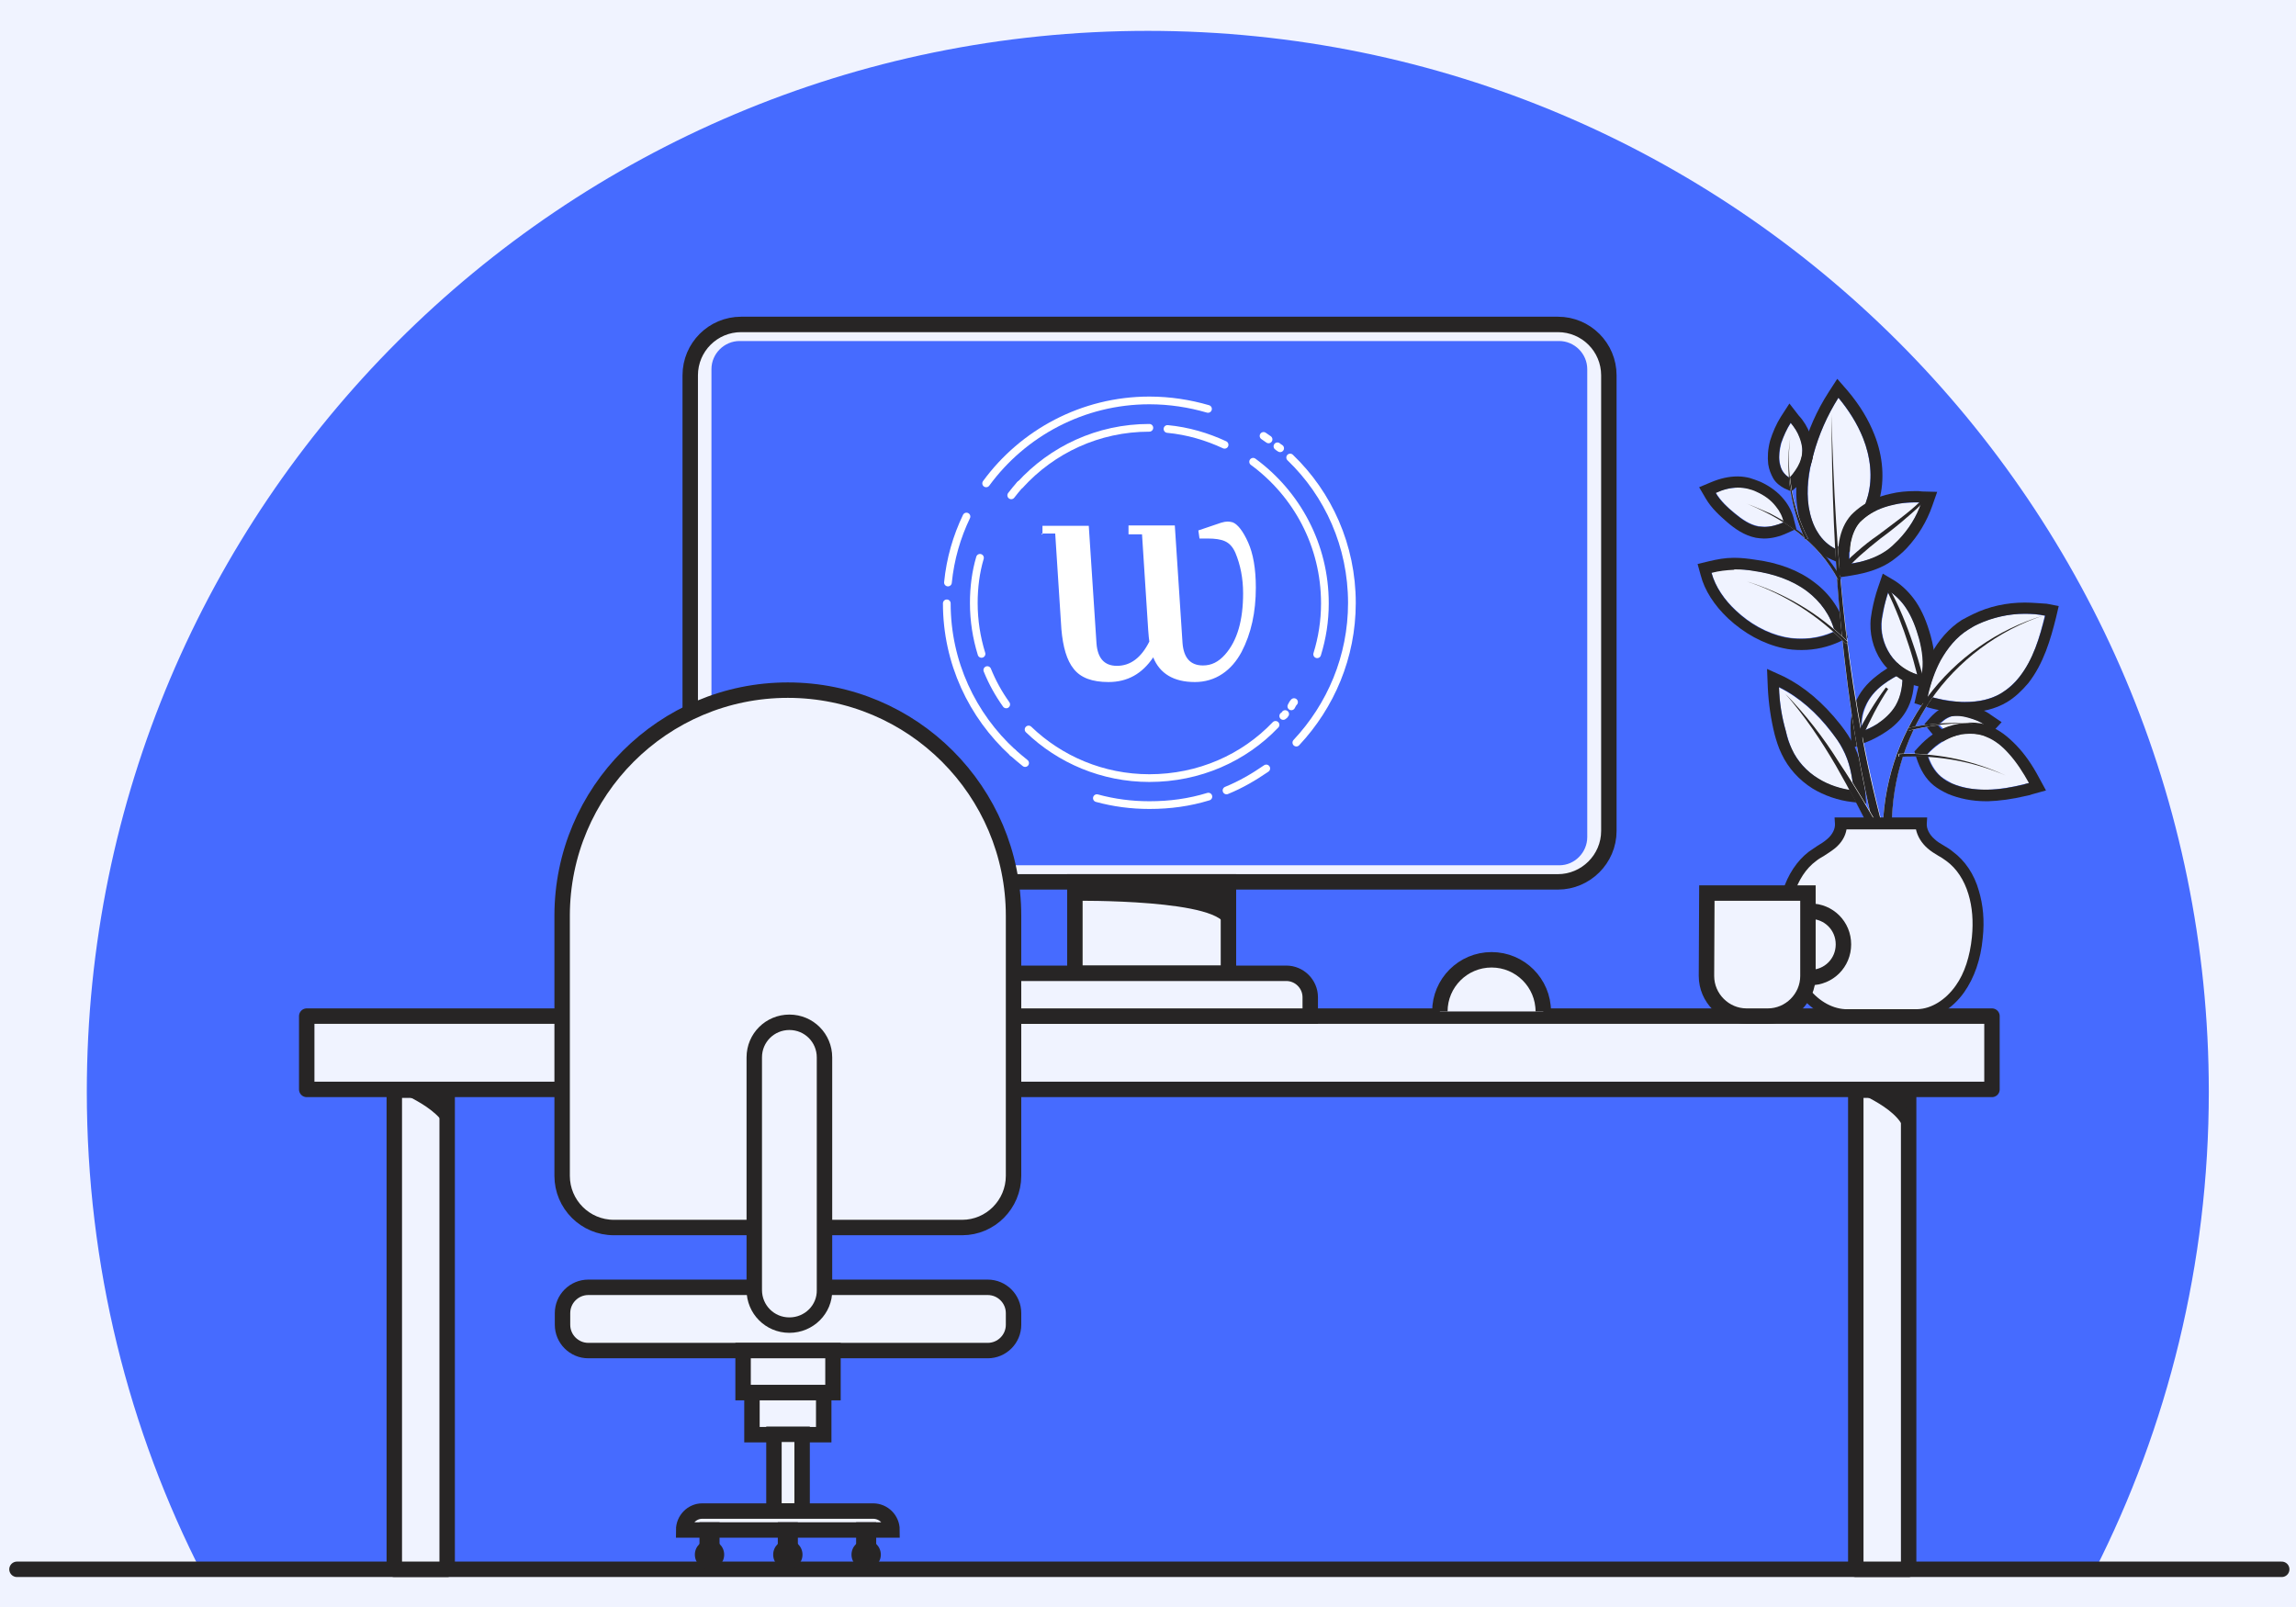
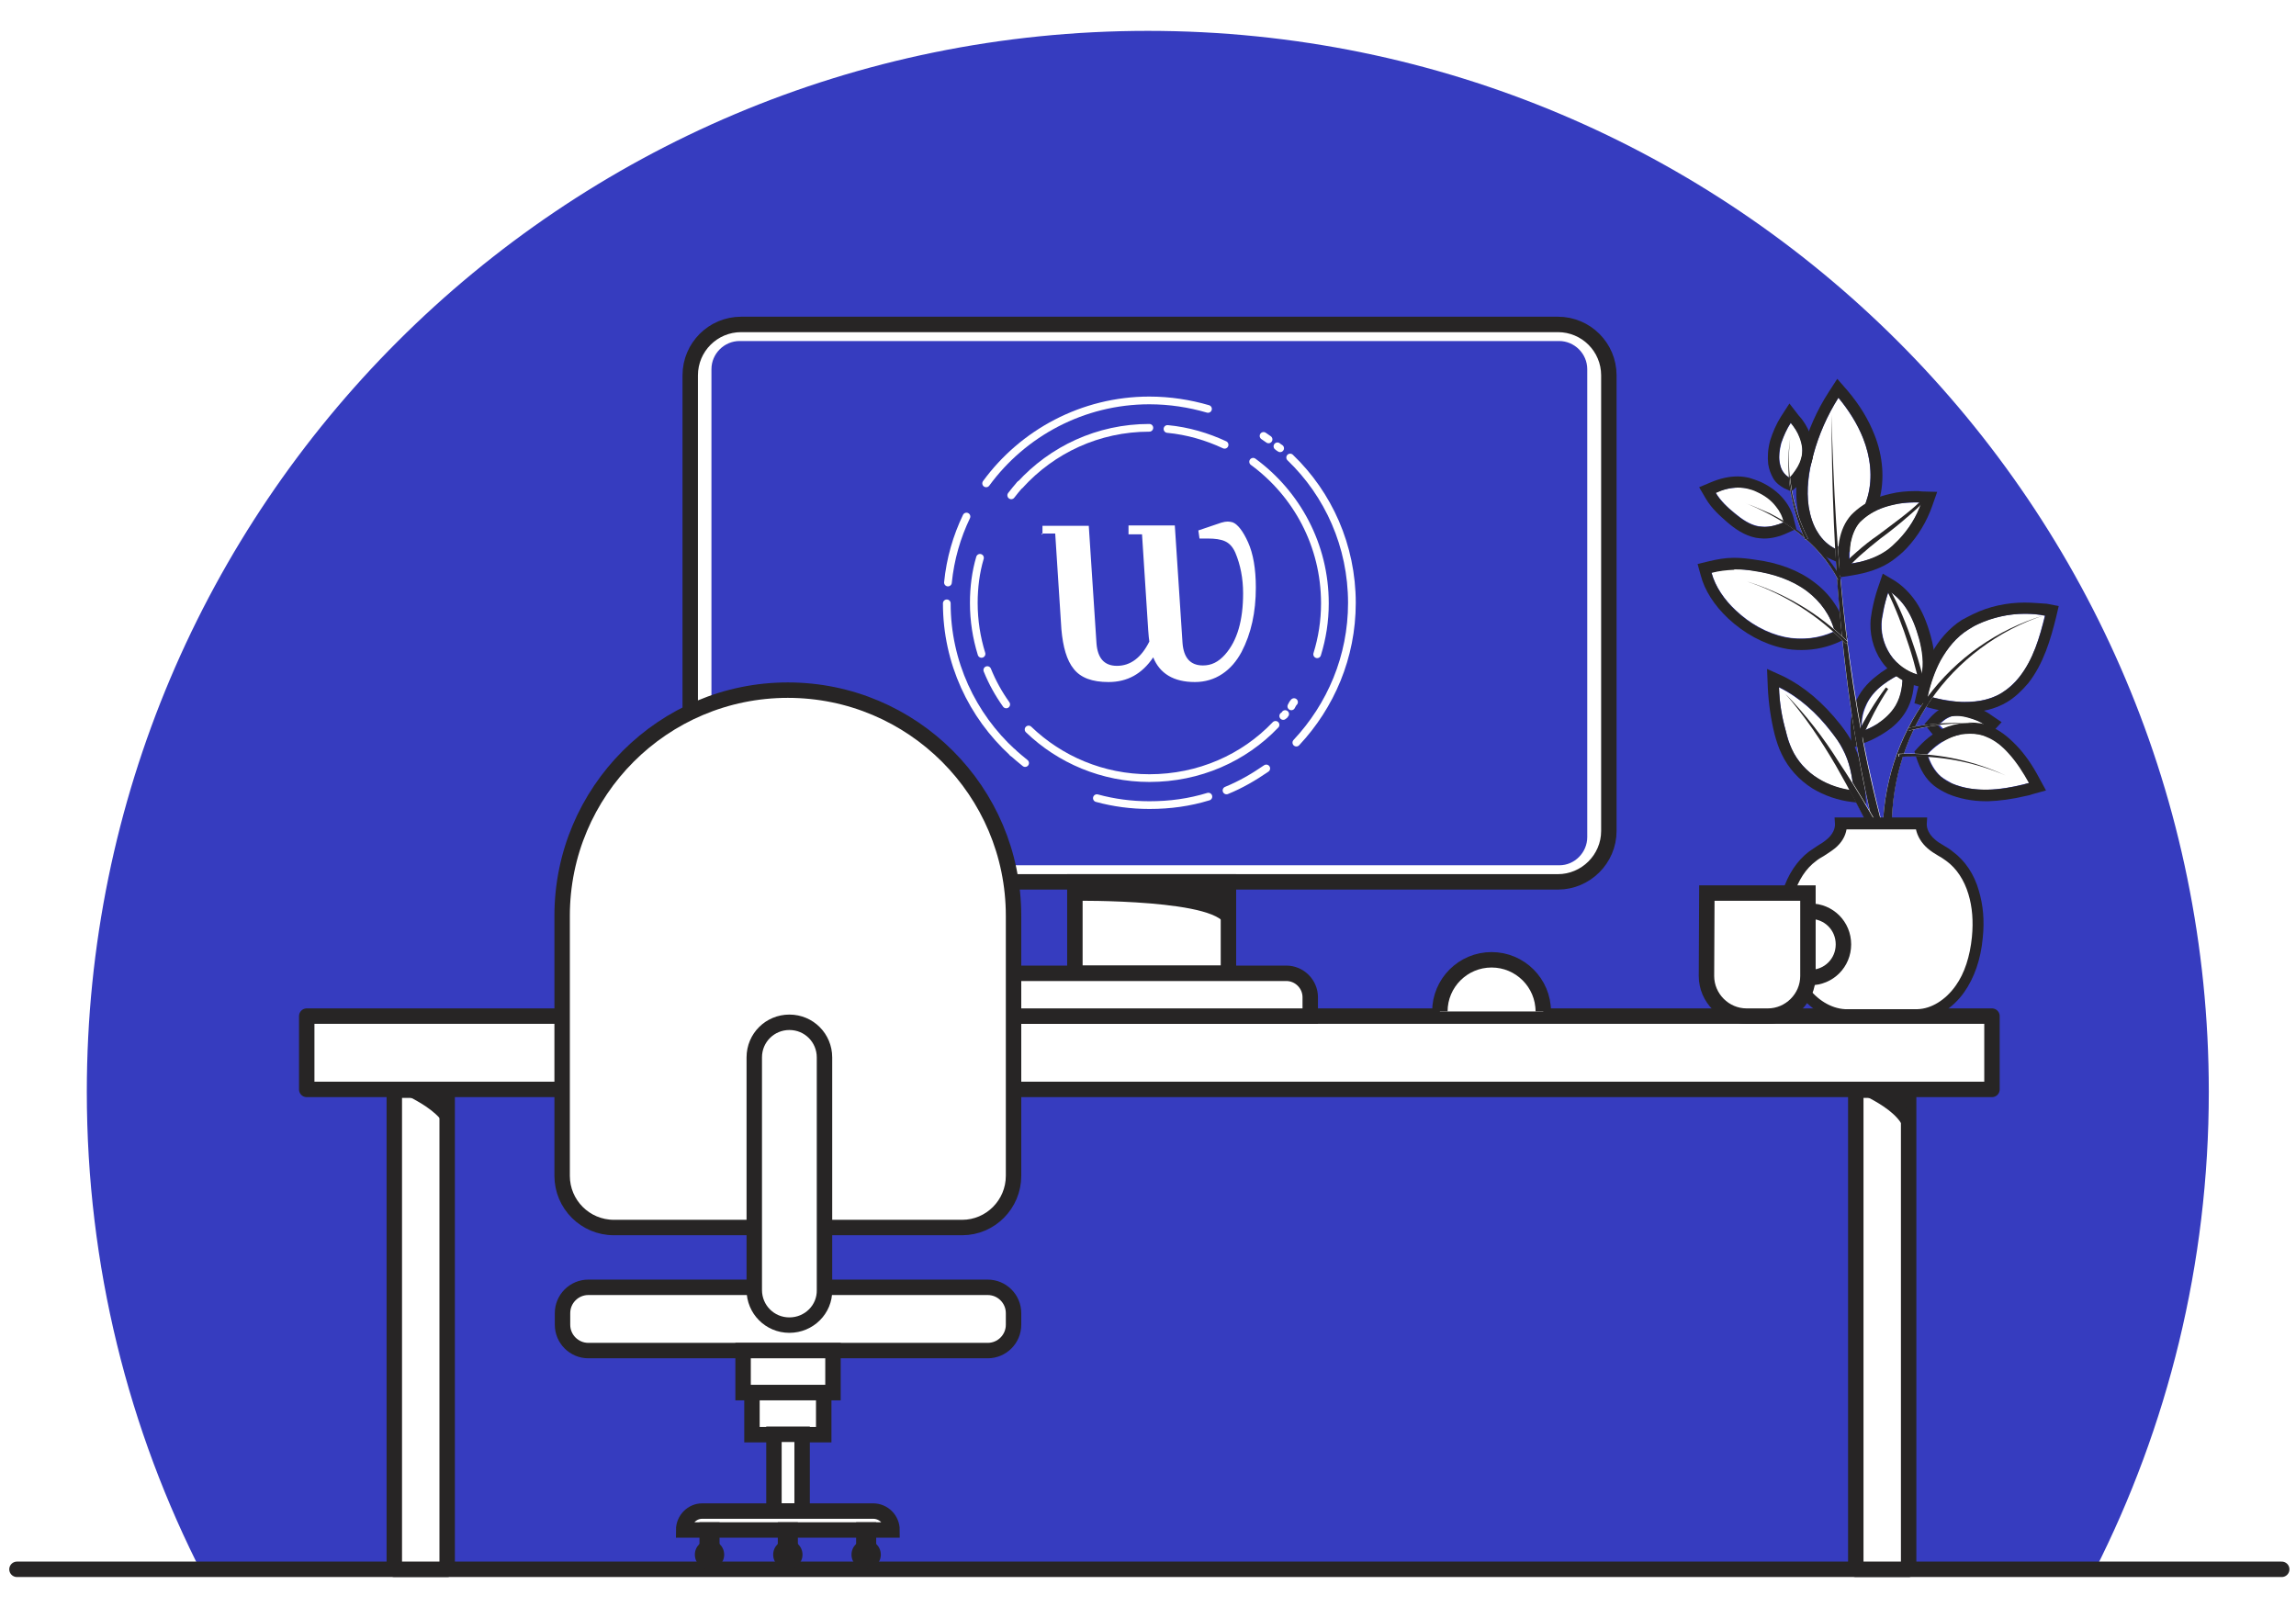
<svg xmlns="http://www.w3.org/2000/svg" xmlns:xlink="http://www.w3.org/1999/xlink" version="1.1" id="Calque_1" x="0px" y="0px" viewBox="0 0 595.1 416.4" style="enable-background:new 0 0 595.1 416.4;" xml:space="preserve">
  <style type="text/css">
- 	.st0{fill:#F0F3FF;}
+ 	.st0{fill:#FFFFFF;}
	.st1{fill:url(#SVGID_1_);}
	.st2{fill:url(#SVGID_00000034792491720715403770000010191040163337384613_);}
- 	.st3{fill:#466BFF;}
+ 	.st3{fill:#363CBF;}
	.st4{fill:none;stroke:#81ABFF;stroke-width:5;stroke-miterlimit:10;}
	.st5{fill:#81ABFF;}
	.st6{clip-path:url(#SVGID_00000062887003569447753260000005565625542696134047_);fill:#81ABFF;}
	.st7{clip-path:url(#SVGID_00000120522379619073318040000012276035797027653564_);}
	.st8{enable-background:new    ;}
	.st9{fill:none;stroke:#272525;stroke-width:4;stroke-linecap:round;stroke-linejoin:round;stroke-miterlimit:10;}
- 	.st10{fill:#F0F3FF;stroke:#272525;stroke-width:4;stroke-linecap:round;stroke-linejoin:round;stroke-miterlimit:10;}
- 	.st11{fill:#F0F3FF;stroke:#272525;stroke-width:4;stroke-miterlimit:10;}
+ 	.st10{fill:#FFFFFF;stroke:#272525;stroke-width:4;stroke-linecap:round;stroke-linejoin:round;stroke-miterlimit:10;}
+ 	.st11{fill:#FFFFFF;stroke:#272525;stroke-width:4;stroke-miterlimit:10;}
	.st12{fill:#FFFFFF;stroke:#272525;stroke-width:4;stroke-miterlimit:10;}
	.st13{fill:#272525;}
	.st14{fill:none;stroke:#FFFFFF;stroke-width:2;stroke-linecap:round;stroke-linejoin:round;stroke-miterlimit:10;}
	.st15{fill:#FFFFFF;}
	.st16{fill:none;stroke:#272525;stroke-width:4;stroke-miterlimit:10;}
- 	.st17{fill:none;stroke:#466BFF;stroke-width:2;stroke-linecap:round;stroke-linejoin:round;stroke-miterlimit:10;}
+ 	.st17{fill:none;stroke:#363CBF;stroke-width:2;stroke-linecap:round;stroke-linejoin:round;stroke-miterlimit:10;}
</style>
  <rect x="-785.4" y="-268.2" class="st0" width="1920" height="1080" />
  <linearGradient id="SVGID_1_" gradientUnits="userSpaceOnUse" x1="1880.542" y1="288.235" x2="2779.795" y2="507.928" gradientTransform="matrix(1 0 0 1 0 288)">
    <stop offset="0" style="stop-color:#FFFFFF" />
-     <stop offset="1" style="stop-color:#466BFF" />
+     <stop offset="1" style="stop-color:#363CBF" />
  </linearGradient>
  <path class="st1" d="M2373.3,434.8c0,0-314.2,93.5-317.1,191.2c-2.9,97.7,311.8,191.5,402.3,210.1c12.6,2.6,20.1,7.4,23.6,14.1  c21.5,40.9-170.7,124-162.6,202.4c3.2,30.7,37.2,66.9,154.5,101.3c76.1,15.7,152.2,31.5,228.4,47.2c0.3-285.5,0.7-571.1,1-856.6  L2373.3,434.8z" />
  <linearGradient id="SVGID_00000077305241116753635420000014744982908104273309_" gradientUnits="userSpaceOnUse" x1="-611.074" y1="1024.995" x2="-35.742" y2="1024.995" gradientTransform="matrix(1 0 0 1 0 288)">
    <stop offset="0" style="stop-color:#FFFFFF" />
-     <stop offset="1" style="stop-color:#466BFF" />
+     <stop offset="1" style="stop-color:#363CBF" />
  </linearGradient>
  <path style="fill:url(#SVGID_00000077305241116753635420000014744982908104273309_);" d="M-582.4,1346  c-2.9-224,0.7-244.1-28.7-471.1c17.3,46.4,75.5,225.1,134.9,280.9c42.2,39.6,80.1,57.6,130.9,83c194.6,97.3,292.2,146.7,304.5,183.7  c32.1,96-93.8,253.2-244.1,307c-137.3,49.3-246,0.3-283.1-15.9C-574.8,1483.7-573.7,1584.4-582.4,1346z" />
  <path class="st3" d="M-124.3,1384.5c-12.9-432,216.9-248.2,115.5-364.9c24,100.6-45.3-220.8,63.2-173.6c131,57,257.4-46.1,307,12.6  c60.1,71.1-206.2,168-263,257.6c-37,58.3,74.7,193.5,56.6,208C55.7,1403.9-73.1,1392.1-124.3,1384.5z" />
  <path class="st3" d="M1500.9,487.5c-23.4,89.7,231.6,165.5,339.9,218.3c5.5,2.7,9.3,6.1,11.7,10.3  c48.1,82.8-302.4,356.2-257.5,428.7c10.2,16.5,46.2,30.2,182.2-9.3c89.9-26.2,179.8-52.5,269.7-78.7c0.3-289.1,0.6-578.3,0.9-867.4  C2047.8,189.3,1524.3,397.8,1500.9,487.5z" />
  <path class="st4" d="M2399.5-462.4c0,0-397.3,283-329.3,407.7S2480,70,2549.1,219.3" />
  <path class="st4" d="M-344.5-1126.3c0,0,604.7,194.6,492.9,355.4s-492.9,239.4-492.9,239.4" />
  <g>
    <path class="st5" d="M2181.6-1333.2c-2,10.6-3.1,29.2,8,35.7c13.3,7.8,43.7-4.9,56.2-6.6c40.3-5.5,68.1,17.1,104.9,29.7   c11.8,4.1,28.6-0.1,37.1-9.8c17.6-20.2-5.3-44.3-21.5-54.1c-17-10.3-37-18-45.1-38.1c-5.8-14.3-8.2-23.8-26.7-23   C2256-1397.7,2189.8-1377,2181.6-1333.2z" />
  </g>
  <ellipse class="st5" cx="1060" cy="-1001.4" rx="24.7" ry="16.9" />
  <ellipse class="st5" cx="-278.6" cy="-1211.4" rx="24.7" ry="16.9" />
  <ellipse class="st5" cx="657.5" cy="-1205.6" rx="16.9" ry="11.5" />
  <g>
    <g>
      <defs>
        <rect id="SVGID_00000183939516272972887700000004645023973645823417_" x="-407.6" y="-1680.5" width="1920" height="1080" />
      </defs>
      <clipPath id="SVGID_00000062166956715256690310000014304660870928278153_">
        <use xlink:href="#SVGID_00000183939516272972887700000004645023973645823417_" style="overflow:visible;" />
      </clipPath>
      <path style="clip-path:url(#SVGID_00000062166956715256690310000014304660870928278153_);fill:#81ABFF;" d="M1283.5-1196.4    c88.3,16,225.4,20.1,260.6-120.7c35.2-140.7,43-207.7,3.7-256.2s-227.7-65.1-205.5,55.7c22.3,120.8-143.7,82.2-135.3,146.3    S1220.7-1207.8,1283.5-1196.4z" />
    </g>
  </g>
  <g>
    <defs>
      <rect id="SVGID_00000114754436967060672050000001072152875591938178_" x="-1146.3" y="-1453.7" width="2090.7" height="1080" />
    </defs>
    <clipPath id="SVGID_00000123408688373421140930000011436362407774497713_">
      <use xlink:href="#SVGID_00000114754436967060672050000001072152875591938178_" style="overflow:visible;" />
    </clipPath>
    <g style="clip-path:url(#SVGID_00000123408688373421140930000011436362407774497713_);">
      <path class="st5" d="M-1216.8-1055c-16.7,31.6-35.8,61.9-36.7,98.3c-1.3,51.4,25.7,92.4,80.6,106.8c28.1,7.4,57.3,9.8,85.6,16.8    c23.3,5.8,45.5,14.4,68.4,21.3c32.3,9.9,65.1,13.9,94.6-4.3c31.7-19.5,36.8-67.4,32.2-99.1c-5.8-40.5-26.5-122.5-80.9-128.2    c-31.7-3.3-60.5,0-73.3-31.5c-5.7-14.2-8.7-43.9-32.3-40.7C-1128.5-1108.7-1192-1102.4-1216.8-1055z" />
    </g>
  </g>
  <path class="st3" d="M-736.3,711.7" />
  <circle class="st3" cx="1057.9" cy="1198" r="50" />
  <circle class="st3" cx="1006" cy="1076.5" r="142.4" />
  <circle class="st0" cx="1065.6" cy="1119.2" r="88.5" />
  <circle class="st3" cx="1066.7" cy="1122.3" r="69.3" />
  <circle class="st0" cx="985.1" cy="1146.3" r="100.1" />
  <circle class="st3" cx="982.1" cy="1141.3" r="53.9" />
  <g class="st8">
    <path class="st3" d="M-1141.4,92.9v-2.8h16.8c14.6,0,21.9,4.4,21.9,13.3c0,6.1-3.6,10.1-10.8,12v0.5c8.6,1.3,12.9,4.8,12.9,10.6   c0,4.2-1.9,7.3-5.7,9.4c-3.8,2.1-9.2,3.1-16.1,3.1h-18.9v-2.8h4.2V92.9H-1141.4z M-1124.7,92.9h-2v21.6h2c3.3,0,6-1,8.2-2.9   c2.2-2,3.2-4.6,3.2-8c0-3.4-1.1-6-3.2-7.9C-1118.7,93.8-1121.4,92.9-1124.7,92.9z M-1123.2,117.2h-3.5v19.1h3.5   c3.4,0,6.1-0.8,8.4-2.5c2.2-1.7,3.4-4,3.4-7c0-3-1.1-5.3-3.4-7C-1117.1,118-1119.9,117.2-1123.2,117.2z" />
    <path class="st3" d="M-1092.7,92.9v-2.8h20.2v2.8h-4.9v43.3h4.9v2.8h-20.2v-2.8h4.9V92.9H-1092.7z" />
    <path class="st3" d="M-1032,139h-31.3v-2.8h4.2V92.9h-4.2v-2.8h30c1,0,1.8,0,2.3,0.1s0.9,0.3,1.4,0.8c0.4,0.4,0.6,1.1,0.6,2.1   l-1.9,11.7h-2.7l-1.4-6.9c-0.4-2.1-1.2-3.4-2.3-4c-1.1-0.6-3.2-0.9-6.3-0.9h-4.9v23.9h16.1v3.1h-16.1v16.3h6.3c3,0,5.1-0.3,6.2-0.9   c1.1-0.6,1.9-2,2.4-4l1.4-6.2h2.7l1.9,11c0,0.9-0.2,1.6-0.6,2.1c-0.4,0.4-0.9,0.7-1.4,0.8S-1031,139-1032,139z" />
    <path class="st3" d="M-1020,139v-2.8h4.2V92.9h-4.2v-2.8h16.3l20,39.3V92.9h-4.2v-2.8h13.3v2.8h-4.2V139h-11.1l-21-41.3v38.5h4.2   v2.8H-1020z" />
    <path class="st3" d="M-968.7,92.9v-2.8h14.7l2.4,37.4c0.3,4.7,2.5,7.1,6.5,7.1c3,0,5.6-1.1,7.8-3.4c4.3-4.4,6.4-10.9,6.4-19.5   c0-4.8-0.8-9.1-2.5-12.8c-0.8-1.9-1.9-3.1-3.3-3.7c-1.4-0.6-3.1-0.9-5.4-0.9h-2.7l-0.4-2.6l7.3-2.4c0.8-0.2,1.5-0.3,2.1-0.3   c0.6,0,1.1,0.1,1.5,0.3c1.7,0.7,3.3,2.8,5,6.4c1.6,3.6,2.4,8.3,2.4,14.3c0,7.7-1.7,14.5-5,20.5c-1.6,2.9-3.7,5.2-6.5,6.9   c-2.7,1.7-5.8,2.6-9.3,2.6c-5.1,0-8.8-1.4-11-4.1c-2.2-2.7-3.5-7-3.9-12.6l-2-30.4H-968.7z" />
    <path class="st3" d="M-886.4,139h-31.3v-2.8h4.2V92.9h-4.2v-2.8h30c1,0,1.8,0,2.3,0.1c0.5,0.1,0.9,0.3,1.4,0.8   c0.4,0.4,0.6,1.1,0.6,2.1l-1.9,11.7h-2.7l-1.4-6.9c-0.4-2.1-1.2-3.4-2.3-4c-1.1-0.6-3.2-0.9-6.3-0.9h-4.9v23.9h16.1v3.1h-16.1v16.3   h6.3c3,0,5.1-0.3,6.2-0.9c1.1-0.6,1.9-2,2.4-4l1.4-6.2h2.7l1.9,11c0,0.9-0.2,1.6-0.6,2.1c-0.4,0.4-0.9,0.7-1.4,0.8   C-884.6,139-885.4,139-886.4,139z" />
    <path class="st3" d="M-874.5,139v-2.8h4.2V92.9h-4.2v-2.8h16.3l20,39.3V92.9h-4.2v-2.8h13.3v2.8h-4.2V139h-11.1l-21-41.3v38.5h4.2   v2.8H-874.5z" />
    <path class="st3" d="M-791,92.9v-2.8h13.3v2.8h-4.2v29.3c0,3.4-0.5,6.2-1.5,8.7c-1,2.4-2.4,4.3-4.2,5.6c-3.3,2.4-7.4,3.6-12.4,3.6   c-4.9,0-9.1-1.2-12.5-3.7c-1.8-1.3-3.2-3.1-4.3-5.5c-1-2.4-1.5-5.3-1.5-8.7V92.9h-4.2v-2.8h18.9v2.8h-4.2v31.4c0,3.6,1,6.4,2.9,8.4   s4.4,2.9,7.2,2.9s5.4-1,7.5-3c2.2-2,3.2-4.8,3.2-8.3V92.9H-791z" />
    <path class="st3" d="M-739.8,139h-31.3v-2.8h4.2V92.9h-4.2v-2.8h30c1,0,1.8,0,2.3,0.1c0.5,0.1,0.9,0.3,1.4,0.8   c0.4,0.4,0.6,1.1,0.6,2.1l-1.9,11.7h-2.7l-1.4-6.9c-0.4-2.1-1.2-3.4-2.3-4c-1.1-0.6-3.2-0.9-6.3-0.9h-4.9v23.9h16.1v3.1h-16.1v16.3   h6.3c3,0,5.1-0.3,6.2-0.9c1.1-0.6,1.9-2,2.4-4l1.4-6.2h2.7l1.9,11c0,0.9-0.2,1.6-0.6,2.1c-0.4,0.4-0.9,0.7-1.4,0.8   C-738,139-738.8,139-739.8,139z" />
    <path class="st3" d="M-726.3,138.5c-1-1-1.6-2.3-1.6-3.8c0-1.5,0.5-2.8,1.6-3.8c1-1,2.3-1.6,3.8-1.6c1.5,0,2.8,0.5,3.8,1.6   c1,1,1.6,2.3,1.6,3.8c0,1.5-0.5,2.8-1.6,3.8c-1,1-2.3,1.6-3.8,1.6C-724,140.1-725.2,139.5-726.3,138.5z" />
  </g>
  <path class="st3" d="M52.6,408.3c-19.3-37.6-30.1-80.2-30.1-125.3c0-151.9,123.1-275,275-275s275,123.1,275,275  c0,44.7-10.7,86.9-29.6,124.2" />
  <line class="st9" x1="4.4" y1="406.8" x2="591.4" y2="406.8" />
  <rect x="79.5" y="263.4" class="st10" width="436.8" height="19" />
  <rect x="102.2" y="282.6" class="st10" width="13.7" height="124.2" />
  <rect x="481" y="282.6" class="st10" width="13.7" height="124.2" />
  <path class="st11" d="M403.8,228.6H192.1c-7.3,0-13.2-5.9-13.2-13.2V97.3c0-7.3,5.9-13.2,13.2-13.2h211.7c7.3,0,13.2,5.9,13.2,13.2  v118.1C417,222.7,411,228.6,403.8,228.6z" />
  <path class="st3" d="M404.2,224.3H191.7c-4,0-7.3-3.3-7.3-7.3V95.7c0-4,3.3-7.3,7.3-7.3h212.4c4,0,7.3,3.3,7.3,7.3V217  C411.4,221,408.1,224.3,404.2,224.3z" />
  <rect x="278.6" y="228.6" class="st11" width="39.8" height="23.7" />
  <path class="st11" d="M262.3,252.3h71.1c3.4,0,6.2,2.8,6.2,6.2v4.9h-83.6v-4.9C256.1,255.1,258.9,252.3,262.3,252.3z" />
  <path class="st11" d="M249.4,318.2h-90.3c-7.4,0-13.4-6-13.4-13.4v-67.4c0-32.3,26.2-58.5,58.5-58.5l0,0c32.3,0,58.5,26.2,58.5,58.5  v67.4C262.7,312.2,256.7,318.2,249.4,318.2z" />
  <path class="st11" d="M256,350.1H152.5c-3.7,0-6.7-3-6.7-6.7v-3c0-3.7,3-6.7,6.7-6.7H256c3.7,0,6.7,3,6.7,6.7v3  C262.7,347.1,259.7,350.1,256,350.1z" />
  <path class="st11" d="M204.6,343.5L204.6,343.5c-5.1,0-9.1-4.1-9.1-9.1v-60.3c0-5.1,4.1-9.1,9.1-9.1l0,0c5.1,0,9.1,4.1,9.1,9.1v60.3  C213.8,339.4,209.7,343.5,204.6,343.5z" />
  <rect x="192.6" y="350.1" class="st11" width="23.3" height="10.9" />
  <rect x="194.9" y="361" class="st11" width="18.6" height="10.9" />
  <rect x="200.6" y="371.8" class="st11" width="7.3" height="19.9" />
  <path class="st11" d="M177.2,396.6h54l0,0c0-2.7-2.2-4.9-4.9-4.9h-44.3C179.4,391.7,177.2,393.9,177.2,396.6L177.2,396.6z" />
  <rect x="183.3" y="396.6" class="st12" width="1.2" height="3.1" />
  <rect x="203.6" y="396.6" class="st12" width="1.2" height="3.1" />
  <rect x="223.9" y="396.6" class="st12" width="1.2" height="3.1" />
  <circle class="st13" cx="183.9" cy="403" r="3.8" />
  <circle class="st13" cx="204.2" cy="403" r="3.8" />
  <circle class="st13" cx="224.5" cy="403" r="3.8" />
  <path class="st11" d="M373.2,262.2c0-7.4,6-13.4,13.4-13.4c7.4,0,13.4,6,13.4,13.4" />
  <path class="st13" d="M102.2,282.6c0,0,14.2,5.3,13.7,11.9c0.6-8.1,0-11.9,0-11.9H102.2z" />
  <path class="st13" d="M480,282.6c0,0,14.2,5.3,13.7,11.9c0.6-8.1,0-11.9,0-11.9H480z" />
  <path class="st13" d="M278.6,233.5c0,0,39-0.5,39.1,7c0.6-9.8,0.6-11.9,0.6-11.9h-39.8V233.5z" />
  <g>
    <path class="st14" d="M254.4,169.5c-1.3-4.2-2-8.6-2-13.2c0-4,0.5-8,1.6-11.7" />
    <path class="st14" d="M260.8,182.6c-2-2.8-3.6-5.7-4.9-8.9" />
    <path class="st14" d="M330.6,187.9c-8.2,8.6-19.8,13.8-32.7,13.8c-12.1,0-23.2-4.8-31.3-12.6" />
    <path class="st14" d="M333.1,185.1c-0.1,0.2-0.3,0.4-0.5,0.5" />
    <path class="st14" d="M335.4,182c-0.3,0.3-0.5,0.7-0.7,1.1" />
    <path class="st14" d="M324.8,119.7c11.3,8.3,18.6,21.6,18.6,36.7c0,4.6-0.7,9-2,13.2" />
    <path class="st14" d="M302.6,111.2c5.3,0.5,10.3,2,14.8,4.1" />
    <path class="st14" d="M264.4,125.7c8.3-9.1,20.2-14.8,33.5-14.8" />
    <path class="st14" d="M262.1,128.4c0.7-0.9,1.5-1.9,2.3-2.8" />
    <g>
      <path class="st14" d="M313.2,206.5c-4.9,1.5-9.9,2.2-15.3,2.2c-4.7,0-9.2-0.6-13.6-1.8" />
      <path class="st14" d="M328.2,199.2c-3.2,2.2-6.6,4.2-10.3,5.7" />
      <path class="st14" d="M334.4,118.6c9.9,9.5,16,22.9,16,37.7c0,14-5.5,26.7-14.4,36.2" />
      <path class="st14" d="M331.1,115.7c0.2,0.2,0.4,0.3,0.7,0.5" />
      <path class="st14" d="M327.5,113c0.4,0.3,0.9,0.6,1.3,0.9" />
      <path class="st14" d="M255.6,125.3c9.5-13,25-21.5,42.3-21.5c5.3,0,10.4,0.8,15.2,2.2" />
      <path class="st14" d="M245.7,151c0.6-6.1,2.3-11.9,4.8-17.1" />
      <path class="st14" d="M262.5,195.1c-10.5-9.6-17.1-23.4-17.1-38.7" />
      <path class="st14" d="M265.7,197.8c-1.1-0.9-2.2-1.8-3.2-2.7" />
    </g>
    <g>
      <path class="st15" d="M270.2,138.6v-2.3h12l2,30.5c0.3,3.8,2,5.8,5.3,5.8c3.5,0,6.3-2.1,8.4-6.3c-0.1-0.6-0.2-1.6-0.3-3l-1.6-24.8    h-3.5v-2.3h12l2,30.5c0.3,3.8,2,5.8,5.3,5.8c2.2,0,4-0.9,5.7-2.8c3.2-3.6,4.7-8.9,4.7-15.9c0-3.9-0.7-7.4-2-10.5    c-0.7-1.6-1.6-2.5-2.7-3c-1.1-0.5-2.6-0.7-4.4-0.7h-2.2l-0.3-2.1l5.9-2c0.7-0.2,1.2-0.3,1.7-0.3s0.9,0.1,1.3,0.2    c1.3,0.5,2.7,2.3,4,5.2c1.3,2.9,2,6.8,2,11.7c0,6.4-1.2,11.9-3.7,16.7c-1.3,2.4-2.9,4.3-5,5.7c-2.1,1.4-4.5,2.1-7.1,2.1    c-5.5,0-9.1-2.2-10.8-6.4c-2.9,4.3-6.7,6.4-11.6,6.4c-4.2,0-7.2-1.1-9-3.4c-1.8-2.2-2.8-5.7-3.2-10.3l-1.6-24.8h-3.6L270.2,138.6    L270.2,138.6z" />
    </g>
  </g>
  <path class="st0" d="M514.4,187.8c-1.2-0.9-2.6-1.3-4-1.8c-1.4-0.4-2.9-0.7-4.3-0.4c-1.3,0.4-2.5,1.2-3.4,2.3  c0.6,0.7,1.3,1.3,2.2,1.8c1.2,0.6,2.5,0.8,3.8,0.8c0.5,0,1-0.1,1.5-0.1C511.7,190.1,513.1,189.1,514.4,187.8z" />
  <path class="st13" d="M507.3,185.6c1,0,2,0.2,3,0.5c1.4,0.4,2.9,0.9,4,1.8c-1.2,1.3-2.7,2.3-4.5,2.6c-0.5,0.1-1,0.1-1.5,0.1h-0.1  c-1.2,0-2.6-0.2-3.7-0.8c-0.8-0.4-1.6-1-2.2-1.8c1-1,2-1.9,3.4-2.3C506.4,185.6,506.9,185.6,507.3,185.6 M507.3,182.6  c-0.7,0-1.4,0.1-2,0.2c-1.8,0.4-3.4,1.5-4.9,3.1l-1.6,1.8l1.5,1.9c0.8,1.1,1.9,2,3.1,2.6c1.5,0.7,3.2,1.2,5,1.2h0.1  c0.7,0,1.4-0.1,2-0.2c2.2-0.4,4.2-1.6,6-3.5l2.3-2.5l-2.8-1.9c-1.6-1.2-3.4-1.8-5-2.1C510,182.9,508.7,182.6,507.3,182.6  L507.3,182.6z" />
  <path class="st0" d="M444.7,127.7c1.2,2,3,3.8,4.9,5.3c1.8,1.5,3.9,3,6.2,3.4c2.3,0.4,4.5-0.1,6.7-1.1c-0.4-1.5-1.1-2.9-2-4.1  c-1.3-1.7-3.1-2.9-5-3.8c-0.7-0.3-1.5-0.6-2.3-0.8C450.3,126.1,447.4,126.5,444.7,127.7z" />
  <path class="st13" d="M450.4,126.4c0.9,0,1.8,0.1,2.6,0.3c0.8,0.2,1.5,0.4,2.3,0.8c2,0.9,3.7,2.1,5,3.8c1,1.2,1.7,2.6,2,4.1  c-1.6,0.7-3.4,1.2-5,1.2c-0.5,0-1-0.1-1.5-0.1c-2.3-0.4-4.4-1.9-6.2-3.4c-1.8-1.5-3.7-3.2-4.9-5.3  C446.6,126.9,448.5,126.4,450.4,126.4 M450.4,123.5c-2.3,0-4.5,0.5-6.9,1.5l-3.1,1.3l1.7,2.9c1.5,2.6,3.7,4.5,5.5,6.1  c2.1,1.8,4.5,3.5,7.5,4.1c0.7,0.1,1.4,0.2,2.1,0.2c2,0,4.1-0.5,6.2-1.5l2.2-1l-0.6-2.3c-0.4-1.9-1.3-3.7-2.6-5.3  c-1.5-1.9-3.7-3.5-6.1-4.6c-1-0.4-1.8-0.7-2.8-1C452.7,123.7,451.6,123.5,450.4,123.5L450.4,123.5z" />
  <path class="st0" d="M524.5,203.3c0.5-0.1,1-0.2,1.5-0.4c-1.5-2.8-3.2-5.4-5.3-7.7c-1.6-1.8-3.6-3.4-5.8-4.3c-2.8-1.1-6-1-8.8,0.1  c-2.5,1-4.7,2.6-6.5,4.5c0.7,2.2,1.8,4.3,3.5,5.8c0.9,0.7,1.9,1.2,2.9,1.8c2.9,1.2,6.1,1.7,9.2,1.6  C518.3,204.6,521.4,204.1,524.5,203.3z" />
  <path class="st13" d="M510.6,190.2c1.5,0,2.9,0.2,4.2,0.8c2.3,0.9,4.2,2.5,5.8,4.3c2.1,2.3,3.8,5,5.3,7.7c-0.5,0.1-1,0.2-1.5,0.4  c-3.1,0.7-6.1,1.3-9.3,1.3c-0.1,0-0.3,0-0.5,0c-3,0-6-0.4-8.7-1.6c-1-0.4-2-1-2.9-1.8c-1.8-1.5-2.9-3.6-3.5-5.8c1.8-2,4-3.7,6.5-4.5  C507.4,190.5,509,190.2,510.6,190.2 M510.6,187.3c-1.9,0-3.7,0.4-5.6,1c-2.9,1-5.5,2.9-7.7,5.3l-1.1,1.2l0.5,1.6  c1,3.1,2.4,5.5,4.5,7.2c1,0.8,2.2,1.5,3.7,2.2c2.9,1.2,6.2,1.9,9.9,1.9c0.1,0,0.4,0,0.5,0c2.9-0.1,6.1-0.5,9.9-1.4  c0.5-0.1,1-0.2,1.5-0.4l3.6-1l-1.8-3.3c-1.8-3.4-3.7-6.1-5.8-8.3c-2.3-2.4-4.5-4.1-6.9-5C514.2,187.5,512.4,187.3,510.6,187.3  L510.6,187.3z" />
  <path class="st0" d="M491.4,182.9c1.5-2.6,1.8-5.5,1.8-8.5c-1.8,0.9-3.4,1.8-5,3c-2,1.5-3.7,3.4-4.6,5.7c-0.9,2-1.2,4.3-1,6.5  c1.4-0.6,2.8-1.2,4.1-2C488.6,186.4,490.3,184.8,491.4,182.9z" />
  <path class="st13" d="M493.1,174.4c0.1,2.9-0.3,5.9-1.8,8.5c-1.2,2-2.9,3.5-4.8,4.8c-1.3,0.8-2.7,1.5-4.1,2c-0.1-2.3,0.1-4.5,1-6.5  c1-2.3,2.6-4.2,4.6-5.7C489.7,176.2,491.4,175.3,493.1,174.4 M495.9,169.8l-4,2c-2.3,1.1-3.9,2.1-5.5,3.4c-2.6,2-4.4,4.3-5.5,6.9  c-1,2.3-1.4,5-1.2,7.8l0.2,4.1l3.8-1.6c1.8-0.7,3.2-1.5,4.5-2.3c2.6-1.6,4.5-3.5,5.8-5.7c1.6-2.7,2.3-6,2.1-10L495.9,169.8  L495.9,169.8z" />
  <path class="st0" d="M470,117.9c-1.2,4.4-1.8,9-1.2,13.5c0.4,2.4,1.1,4.8,2.4,6.7c1.1,1.8,2.7,3.3,4.6,4.2c1-0.9,1.8-1.8,2.5-2.9  c2.5-3.2,4.8-6.7,5.8-10.7c1.3-5,0.7-10.3-1.2-15.1c-1.5-3.8-3.8-7.3-6.4-10.5C473.6,107.7,471.4,112.7,470,117.9z" />
  <path class="st13" d="M476.5,103.1c2.6,3.1,4.9,6.7,6.4,10.5c1.9,4.8,2.6,10.2,1.2,15.1c-1.1,3.9-3.3,7.5-5.8,10.7  c-0.7,1-1.5,2-2.5,2.9c-1.9-0.9-3.5-2.4-4.6-4.2c-1.3-2-2-4.4-2.4-6.7c-0.7-4.5-0.1-9.1,1.2-13.5  C471.4,112.7,473.6,107.7,476.5,103.1 M476.2,98.2l-2.2,3.4c-3.1,4.8-5.4,10-6.9,15.6c-1.5,5.4-1.9,10.2-1.2,14.7  c0.4,3.1,1.4,5.7,2.9,7.9c1.5,2.3,3.5,4.2,5.8,5.2l1.8,0.8l1.5-1.3c1.1-1,2-2.1,2.9-3.2c2.3-3,5-6.9,6.3-11.7c1.4-5.2,1-11.3-1.3-17  c-1.5-3.8-3.7-7.5-6.9-11.3L476.2,98.2L476.2,98.2z" />
  <path class="st0" d="M461.7,114.9c-0.4,1.6-0.7,3.3-0.4,4.9c0.1,0.9,0.4,1.8,0.9,2.5c0.4,0.7,1,1.2,1.7,1.5c0.4-0.3,0.7-0.7,0.9-1  c0.9-1.2,1.8-2.5,2.1-3.9c0.5-1.8,0.3-3.8-0.4-5.5c-0.6-1.4-1.4-2.7-2.3-3.8C463.1,111.2,462.3,113,461.7,114.9z" />
  <path class="st13" d="M464.1,109.6c1,1.2,1.8,2.4,2.3,3.8c0.7,1.8,1,3.7,0.4,5.5c-0.4,1.5-1.2,2.7-2.1,3.9c-0.3,0.4-0.6,0.7-0.9,1  c-0.7-0.3-1.2-0.9-1.7-1.5c-0.5-0.7-0.7-1.6-0.9-2.5c-0.2-1.6,0-3.4,0.4-4.9C462.3,113,463.1,111.2,464.1,109.6 M463.8,104.6  l-2.2,3.4c-1.2,1.9-2.1,4-2.8,6.2c-0.6,2.3-0.7,4.2-0.5,6.1c0.2,1.4,0.7,2.6,1.3,3.7c0.7,1.2,1.8,2,2.9,2.6l1.8,0.8l1.5-1.3  c0.5-0.4,1-1,1.2-1.5c1-1.2,2-2.9,2.6-4.9c0.7-2.3,0.4-4.9-0.5-7.4c-0.7-1.6-1.5-3.1-2.9-4.6L463.8,104.6L463.8,104.6z" />
  <path class="st0" d="M443.6,148.4c1,3.7,3.4,7.1,6.3,9.8c3.6,3.4,8,5.9,12.7,6.9c4.3,0.9,8.9,0.4,12.9-1.5c-1-4.1-3.7-7.8-7.1-10.4  c-4-3-8.9-4.5-13.9-5.3c-1.8-0.2-3.4-0.4-5.2-0.4C447.4,147.6,445.5,147.9,443.6,148.4z" />
  <path class="st13" d="M449.7,147.6c1.6,0,3.2,0.1,4.8,0.4c5,0.7,9.9,2.3,13.9,5.3c3.4,2.6,6.1,6.2,7.1,10.4  c-2.6,1.3-5.6,1.9-8.6,1.9c-1.5,0-2.9-0.1-4.3-0.4c-4.8-1-9.2-3.6-12.7-6.9c-2.9-2.7-5.3-6.1-6.3-9.8c1.9-0.5,3.8-0.7,5.8-0.8  C449.5,147.6,449.6,147.6,449.7,147.6 M449.7,144.6c-0.1,0-0.3,0-0.4,0c-2.2,0-4.3,0.4-6.4,0.9l-2.9,0.7l0.8,2.9  c1,3.9,3.5,7.8,7.1,11.2c4.2,3.9,9.1,6.6,14.2,7.7c1.6,0.4,3.3,0.5,4.9,0.5c3.5,0,6.9-0.8,9.9-2.2l2-1l-0.5-2.3  c-1.1-4.6-4-9-8.2-12.1c-3.9-3-9.1-5-15.2-5.8C453.1,144.8,451.3,144.6,449.7,144.6L449.7,144.6z" />
  <path class="st0" d="M474.6,189.7c-3.7-4.8-8.2-8.9-13.5-11.5c0.1,3.9,0.8,7.8,1.8,11.5c0.4,1.5,0.9,3.1,1.5,4.5  c1.5,3.1,3.9,5.8,6.9,7.7c2.8,1.7,5.9,2.7,9.1,3.1c-0.3-3.8-1-7.5-2.8-10.8C476.8,192.6,475.8,191.1,474.6,189.7z" />
  <path class="st13" d="M461.1,178.1c5.3,2.6,9.9,6.8,13.5,11.5c1.1,1.5,2.2,2.9,3,4.5c1.8,3.4,2.5,7,2.8,10.8  c-3.2-0.4-6.4-1.4-9.1-3.1c-3-1.8-5.5-4.5-6.9-7.7c-0.7-1.5-1.2-2.9-1.5-4.5C461.8,185.9,461.2,182.1,461.1,178.1 M458,173.4  l0.2,4.9c0.2,4.1,0.8,8.2,1.8,12.2c0.4,1.4,0.9,3.2,1.8,5c1.7,3.6,4.5,6.7,8,8.9c3,1.8,6.6,3.1,10.3,3.5l3.6,0.4l-0.3-3.6  c-0.4-4.8-1.4-8.6-3.1-11.9c-0.8-1.5-1.8-3.1-3.3-5c-4.5-5.7-9.4-9.8-14.6-12.4L458,173.4L458,173.4z" />
  <path class="st0" d="M488.9,142.9c1.2-0.8,2.3-1.8,3.2-2.8c2.6-2.8,4.7-6.2,6-9.8c-2.5-0.1-5,0-7.4,0.5c-2.8,0.6-5.4,1.8-7.5,3.5  c-0.4,0.3-0.7,0.7-1.1,1c-1.3,1.5-2,3.4-2.4,5.3c-0.3,1.8-0.3,3.7-0.3,5.5C482.7,145.7,486,144.8,488.9,142.9z" />
  <path class="st13" d="M496.5,130.2c0.5,0,1,0,1.5,0c-1.2,3.7-3.3,7-6,9.8c-1,1-2,2-3.2,2.8c-2.8,1.9-6.1,2.9-9.5,3.4  c-0.1-1.8-0.1-3.7,0.3-5.5c0.4-2,1.1-3.9,2.4-5.3c0.4-0.4,0.7-0.7,1.1-1c2.1-1.8,4.8-2.9,7.5-3.5  C492.5,130.4,494.5,130.2,496.5,130.2 M496.5,127.3c-2.3,0-4.5,0.2-6.5,0.7c-3.4,0.7-6.4,2.2-8.8,4.2c-0.5,0.4-1,0.9-1.4,1.3  c-1.6,1.8-2.6,4-3.1,6.8c-0.4,2.1-0.4,4.2-0.3,6.1l0.1,3.3l3.3-0.5c4.4-0.7,7.9-1.9,10.7-3.9c1.2-0.9,2.5-1.9,3.7-3.2  c2.9-3.1,5.2-6.9,6.6-10.9l1.3-3.7l-3.9-0.1C497.6,127.3,497.1,127.3,496.5,127.3L496.5,127.3z" />
  <path class="st0" d="M494.1,157.7c-1.2-1.8-2.7-3.4-4.5-4.5c-0.7,1.8-1.2,3.7-1.5,5.7c-0.2,1-0.4,1.9-0.4,2.9c-0.1,3.2,1,6.4,3,8.9  c1.9,2.3,4.5,3.9,7.4,4.5c0.7-3.1,0.3-6.4-0.6-9.5C496.7,162.8,495.7,160.1,494.1,157.7z" />
  <path class="st13" d="M489.5,153.1c1.8,1.2,3.4,2.8,4.5,4.5c1.6,2.4,2.6,5.2,3.4,8c0.8,3.1,1.3,6.4,0.6,9.5  c-2.9-0.6-5.5-2.2-7.4-4.5c-2-2.5-3.1-5.7-3-8.9c0.1-1,0.2-1.9,0.4-2.9C488.4,156.9,488.9,155,489.5,153.1 M488,148.7l-1.2,3.5  c-0.7,2-1.2,4-1.6,6.1c-0.1,0.9-0.4,2-0.4,3.3c-0.1,3.9,1.2,7.9,3.7,10.9c2.3,2.8,5.5,4.7,9,5.5l2.8,0.6l0.7-2.8  c0.8-3.1,0.6-6.7-0.6-11c-1-3.6-2.2-6.4-3.8-8.8c-1.5-2.2-3.4-4.1-5.4-5.4L488,148.7L488,148.7z" />
  <path class="st0" d="M530,159.6c-5.8-1.1-12.1-0.3-17.4,2.2c-0.9,0.4-1.7,0.9-2.5,1.4c-3.1,2-5.4,4.8-7.2,8c-1.5,2.9-2.6,6-3.3,9.2  c2.6,0.8,5.2,1.2,7.8,1.5c3.9,0.2,7.9-0.2,11.3-2.2c1.8-1.1,3.4-2.6,4.7-4.2C527,171,528.6,165.3,530,159.6z" />
  <path class="st13" d="M524.8,159.1c1.8,0,3.5,0.1,5.3,0.5c-1.4,5.6-3.1,11.3-6.7,15.9c-1.3,1.7-2.9,3.1-4.7,4.2  c-2.8,1.7-6.1,2.3-9.4,2.3c-0.6,0-1.2,0-1.8-0.1c-2.6-0.1-5.3-0.7-7.8-1.5c0.7-3.2,1.8-6.4,3.3-9.2c1.8-3.2,4.1-6.1,7.2-8  c0.8-0.5,1.6-1,2.5-1.4C516.4,160.1,520.6,159.1,524.8,159.1 M524.8,156.2c-4.7,0-9.3,1-13.4,3c-1,0.5-2,1-2.9,1.5  c-3.3,2.1-6.1,5.3-8.1,9.1c-1.5,2.9-2.7,6.1-3.6,9.9l-0.6,2.6l2.6,0.8c2.8,0.9,5.6,1.4,8.5,1.5c0.7,0.1,1.4,0.1,2,0.1  c4.2,0,7.9-0.9,10.9-2.7c2-1.2,3.8-2.9,5.5-4.9c4-5.1,5.8-11.4,7.2-17l0.7-3l-3.1-0.6C528.7,156.4,526.7,156.2,524.8,156.2  L524.8,156.2z" />
  <g>
    <path class="st15" d="M488,216.5c-0.1-12.8,3.9-25.5,11.5-35.7c7.5-10.2,18.3-17.8,30.3-21.3c-11.9,3.9-22.4,11.8-29.4,22   c-7,10.2-10.6,22.7-10,34.9L488,216.5z" />
    <path class="st13" d="M529.8,159.5c-12,3.6-22.8,11.1-30.3,21.3c-7.5,10.2-11.6,22.9-11.5,35.7l2.4-0.1c-0.5-12.2,3-24.7,10-34.9   C507.4,171.3,517.9,163.4,529.8,159.5L529.8,159.5z" />
  </g>
  <g>
    <path class="st15" d="M486.8,219.3c-2.3-9.1-4.3-18.3-5.8-27.6c-1.6-9.3-2.8-18.6-3.7-28c-1.8-18.7-2.5-37.5-2.6-56.3   c0.5,18.8,1.5,37.6,3.8,56.1c1.1,9.3,2.6,18.6,4.3,27.8c1.8,9.2,3.9,18.3,6.4,27.3L486.8,219.3z" />
    <path class="st13" d="M474.7,107.4c0.1,18.8,0.7,37.6,2.6,56.3c1,9.4,2.1,18.7,3.7,28c1.6,9.3,3.5,18.5,5.8,27.6l2.3-0.7   c-2.5-9-4.7-18.1-6.4-27.3c-1.8-9.2-3.2-18.5-4.3-27.8C476.2,144.9,475.2,126.1,474.7,107.4L474.7,107.4z" />
  </g>
  <g>
    <path class="st15" d="M498.9,182.3c-0.9-5-2.1-10-3.7-14.9c-1.5-4.9-3.4-9.6-5.6-14.3c2.4,4.5,4.3,9.3,6,14.1c1.6,4.8,3,9.8,4,14.8   L498.9,182.3z" />
    <path class="st13" d="M498.6,182.7l-0.1-0.4c-0.9-4.9-2.1-9.9-3.7-14.8c-1.7-5.3-3.5-9.9-5.6-14.2l0.7-0.4c2.3,4.2,4.2,8.8,6,14.2   c1.7,4.9,3,9.9,4,14.9l0.1,0.4L498.6,182.7z" />
  </g>
  <g>
    <path class="st15" d="M476.5,148.4c1.5-1.9,3.2-3.6,5-5.1c1.8-1.5,3.7-3,5.6-4.4c1.9-1.4,3.8-2.8,5.6-4.2s3.7-2.9,5.4-4.5   c-1.6,1.7-3.4,3.2-5.3,4.7s-3.7,2.9-5.6,4.4s-3.7,2.9-5.4,4.5c-1.8,1.5-3.4,3.2-4.8,5.1L476.5,148.4z" />
    <path class="st13" d="M477.2,149.4l-1.2-0.9l0.2-0.3c1.5-2,3.4-3.7,5-5.1c1.8-1.6,3.7-3.1,5.6-4.4c0.7-0.5,1.3-1,2-1.5   c1.2-0.9,2.4-1.8,3.7-2.8c1.8-1.4,3.7-2.9,5.3-4.5l0.5,0.5c-1.7,1.8-3.7,3.4-5.3,4.8c-1.2,1-2.3,1.9-3.6,2.9c-0.7,0.5-1.3,1-2,1.5   c-1.8,1.4-3.6,2.9-5.4,4.5c-1.5,1.4-3.3,3.1-4.7,5L477.2,149.4z" />
  </g>
  <g>
    <path class="st15" d="M478.4,166.9c-7.1-7.4-15.9-12.9-25.7-16.2c9.8,3,18.9,8.4,26.2,15.6L478.4,166.9z" />
    <path class="st13" d="M452.7,150.7c9.7,3.2,18.6,8.8,25.7,16.2l0.5-0.5C471.6,159.1,462.5,153.7,452.7,150.7L452.7,150.7z" />
  </g>
  <g>
    <path class="st15" d="M486.5,218.5c-3.4-6.8-6.8-13.6-10.6-20.1c-3.8-6.5-8-12.9-13.1-18.6c5.3,5.4,9.9,11.5,14.1,17.9   s8,13,11.8,19.6L486.5,218.5z" />
    <path class="st13" d="M462.7,179.8c5,5.7,9.3,12.1,13.1,18.6c3.8,6.6,7.2,13.3,10.6,20.1l2.1-1.2c-3.7-6.6-7.5-13.2-11.8-19.6   C472.7,191.3,468,185.2,462.7,179.8L462.7,179.8z" />
  </g>
  <g>
    <path class="st15" d="M492.1,195.4c9.4-0.4,19,1.5,27.5,5.5c-8.6-3.7-18.1-5.4-27.5-4.8V195.4z" />
    <path class="st13" d="M494.5,195.4c-0.8,0-1.5,0-2.3,0.1l0.1,0.7c1.3-0.1,2.6-0.1,3.9-0.1c8,0,16.2,1.7,23.6,4.9   C511.8,197.3,503.1,195.4,494.5,195.4L494.5,195.4z" />
  </g>
  <g>
    <path class="st15" d="M481.7,190.8c2.1-4.3,4.6-8.4,7.4-12.3c-2.6,4-4.8,8.2-6.7,12.6L481.7,190.8z" />
    <path class="st13" d="M482.5,191.6l-1.3-0.7l0.1-0.4c2.1-4.3,4.6-8.4,7.5-12.3l0.6,0.4c-2.6,3.9-4.8,8.2-6.7,12.5L482.5,191.6z" />
  </g>
  <g>
    <path class="st15" d="M476.4,150.3c-1.2-2.5-2.9-4.8-4.7-6.9c-1.8-2.1-3.9-4-6.1-5.7c-2.2-1.7-4.6-3.2-7.1-4.5   c-2.5-1.3-5-2.5-7.7-3.5c2.6,1,5.3,2,7.7,3.4c2.5,1.2,5,2.7,7.2,4.4c2.3,1.7,4.4,3.5,6.3,5.6c1.9,2.1,3.6,4.4,4.9,6.9L476.4,150.3z   " />
    <path class="st13" d="M450.9,129.8c2.6,1,5.2,2.2,7.7,3.5s4.8,2.8,7.1,4.5c2.2,1.7,4.3,3.6,6.1,5.7c1.8,2.1,3.4,4.4,4.7,6.9   l0.7-0.4c-1.3-2.5-3-4.8-4.9-6.9c-1.9-2.1-4-3.9-6.3-5.6c-2.3-1.7-4.7-3.1-7.2-4.4C456.1,131.9,453.5,130.8,450.9,129.8   L450.9,129.8z" />
  </g>
  <g>
    <path class="st15" d="M494.6,188.7c5.6-1.2,11.3-1.6,17-1.1c-5.6-0.2-11.3,0.4-16.8,1.8L494.6,188.7z" />
    <path class="st13" d="M507,187.4c-4.2,0-8.3,0.4-12.4,1.3l0.1,0.7c4.8-1.2,9.7-1.9,14.7-1.9c0.7,0,1.4,0,2.1,0.1   C510.1,187.5,508.5,187.4,507,187.4L507,187.4z" />
  </g>
  <g>
    <path class="st15" d="M467.9,139.9c-3.8-8.2-5.2-17.5-3.9-26.3c-1,8.9,0.6,18.1,4.6,26L467.9,139.9z" />
    <path class="st13" d="M464,113.6c-1.3,8.8,0.1,18.1,3.9,26.3l0.7-0.3C464.5,131.6,462.9,122.5,464,113.6L464,113.6z" />
  </g>
  <path class="st0" d="M511.6,231.4c-1.1-3.7-3.3-7.2-6.2-9.4c-1.5-1.2-3.4-2-4.8-3.2c-1.5-1.2-2.7-3.2-2.6-5.3h-10.4l0,0h-10.4  c0.2,2-1,4-2.6,5.3c-1.5,1.2-3.3,2-4.8,3.2c-3,2.2-5.1,5.6-6.2,9.4c-1.2,3.7-1.3,7.7-1,11.7c0.4,4.8,1.8,9.5,4.5,13.3  c2.6,3.8,6.7,6.5,11,6.7h9.4l0,0h9.4c4.3-0.1,8.4-2.9,11-6.7c2.6-3.8,4-8.6,4.5-13.3C512.9,239.1,512.7,235.1,511.6,231.4z" />
  <path class="st13" d="M487.6,264.5h-9.4c-4.6-0.1-9.1-2.9-12.3-7.3c-2.6-3.7-4.2-8.5-4.8-14c-0.4-4.5-0.1-8.6,1-12.3  c1.3-4.2,3.7-7.8,6.7-10.1c0.7-0.5,1.5-1,2.2-1.5c1-0.6,1.8-1.1,2.6-1.8c1.4-1.2,2.1-2.7,2-4l-0.1-1.6h24l-0.1,1.6  c-0.1,1.3,0.7,2.9,2,4c0.7,0.7,1.6,1.2,2.6,1.8c0.7,0.4,1.5,0.9,2.2,1.5c3.1,2.3,5.5,5.8,6.7,10.1l0,0c1.1,3.7,1.5,7.7,1,12.3  c-0.5,5.5-2.2,10.3-4.8,14c-3.1,4.4-7.7,7.1-12.2,7.3H487.6z M478.6,215c-0.3,1.8-1.3,3.5-3,4.9c-1,0.8-2,1.4-2.9,2  c-0.7,0.4-1.4,0.8-2,1.3c-2.6,1.9-4.6,5-5.7,8.6c-1,3.3-1.3,7-0.9,11.1c0.5,5,2,9.4,4.2,12.6c2.6,3.7,6.3,5.9,9.9,6.1H497  c3.6-0.1,7.3-2.4,9.9-6.1c2.3-3.2,3.7-7.6,4.2-12.6c0.4-4.1,0.1-7.8-0.9-11.1l0,0c-1.1-3.7-3.1-6.7-5.7-8.6c-0.6-0.4-1.2-0.9-2-1.3  c-1-0.6-2-1.2-2.9-2c-1.6-1.4-2.6-3.1-3-4.9H478.6z" />
  <g>
    <path class="st16" d="M469.2,236.2c4.8,0,8.6,3.8,8.6,8.6s-3.8,8.6-8.6,8.6" />
    <path class="st11" d="M442.4,231.5h26.2V253c0,5.7-4.7,10.4-10.4,10.4h-5.5c-5.7,0-10.4-4.7-10.4-10.4L442.4,231.5L442.4,231.5z" />
  </g>
  <g>
    <path class="st17" d="M-1240.3,16.6c-9.2-30-14-61.8-14-94.7c0-29,3.9-57.5,11.1-84.1" />
    <path class="st17" d="M-1194.9,109.9c-14-19.8-25.6-41.1-35.3-63.8" />
    <path class="st17" d="M-695.4,148c-58.9,61.4-142,99-233.8,99c-87,0-165.7-34.3-224.2-89.9" />
    <path class="st17" d="M-677.5,128.2c-1,1.4-2.4,2.9-3.4,3.9" />
    <path class="st17" d="M-660.6,106c-1.9,2.4-3.9,5.3-5.3,7.7" />
    <path class="st17" d="M-737-340.4c80.7,59.4,133.3,154.6,133.3,262.3c0,32.9-4.8,64.3-14,94.2" />
    <path class="st17" d="M-895.9-401.2c37.7,3.9,73.4,14,106.3,29.5" />
    <path class="st17" d="M-1169.3-297.4c59.4-65.2,144.9-105.8,240.1-105.8" />
    <path class="st17" d="M-1185.8-277.6c5.3-6.8,10.6-13.5,16.4-19.8" />
    <g>
      <path class="st17" d="M-820.1,281.4c-34.8,10.6-71,15.9-109.2,15.9c-33.3,0-66.2-4.3-97.1-12.6" />
      <path class="st17" d="M-712.8,228.7c-22.7,15.9-47.3,30-73.4,40.6" />
      <path class="st17" d="M-668.4-347.6c70.5,68.1,114.5,163.8,114.5,270c0,100.5-39.1,191.3-103.4,258.9" />
      <path class="st17" d="M-691.6-368.4c1.4,1.4,2.9,2.4,4.8,3.9" />
      <path class="st17" d="M-717.2-387.7c2.9,1.9,6.3,4.3,9.2,6.3" />
      <path class="st17" d="M-1232.1-299.8c68.1-93.2,178.7-153.6,302.9-153.6c37.7,0,74.4,5.8,108.7,15.9" />
      <path class="st17" d="M-1302.7-116.2c4.3-43.5,16.4-85,34.3-122.7" />
      <path class="st17" d="M-1182.4,199.2c-75.4-68.6-122.2-167.6-122.2-277.3" />
      <path class="st17" d="M-1159.7,218.6c-7.7-6.3-15.5-12.6-22.7-19.3" />
    </g>
  </g>
</svg>
